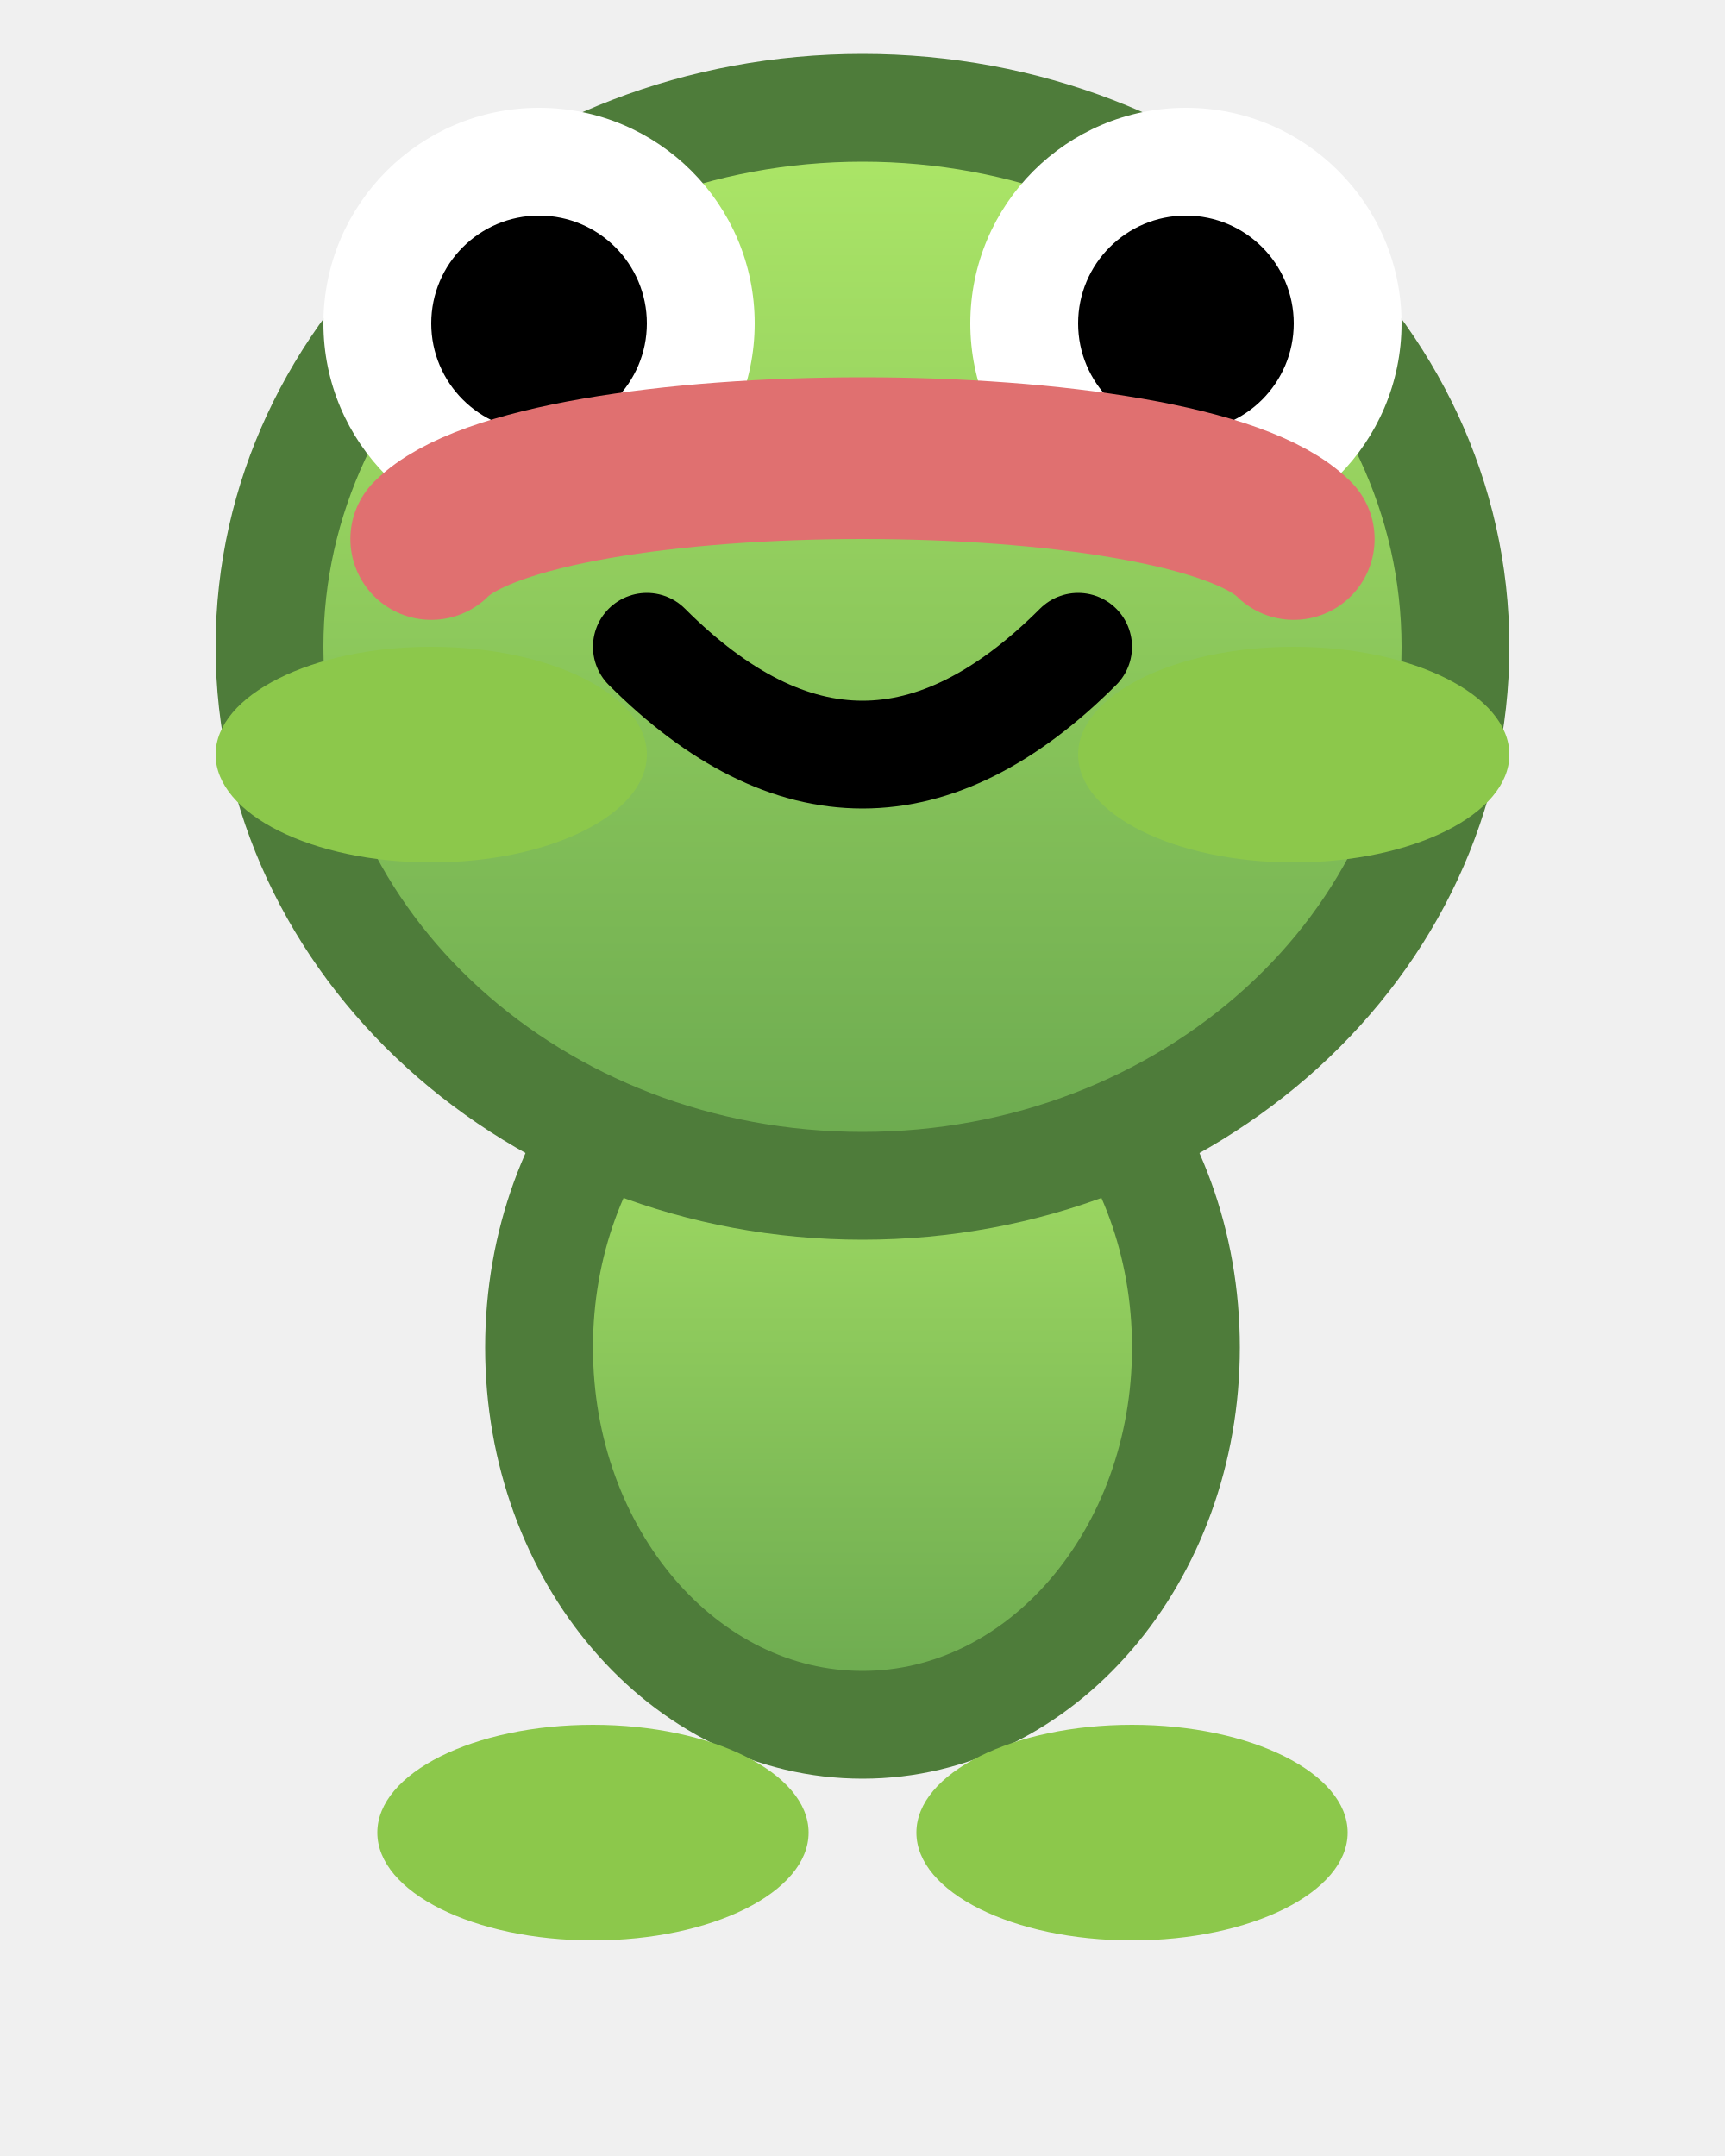
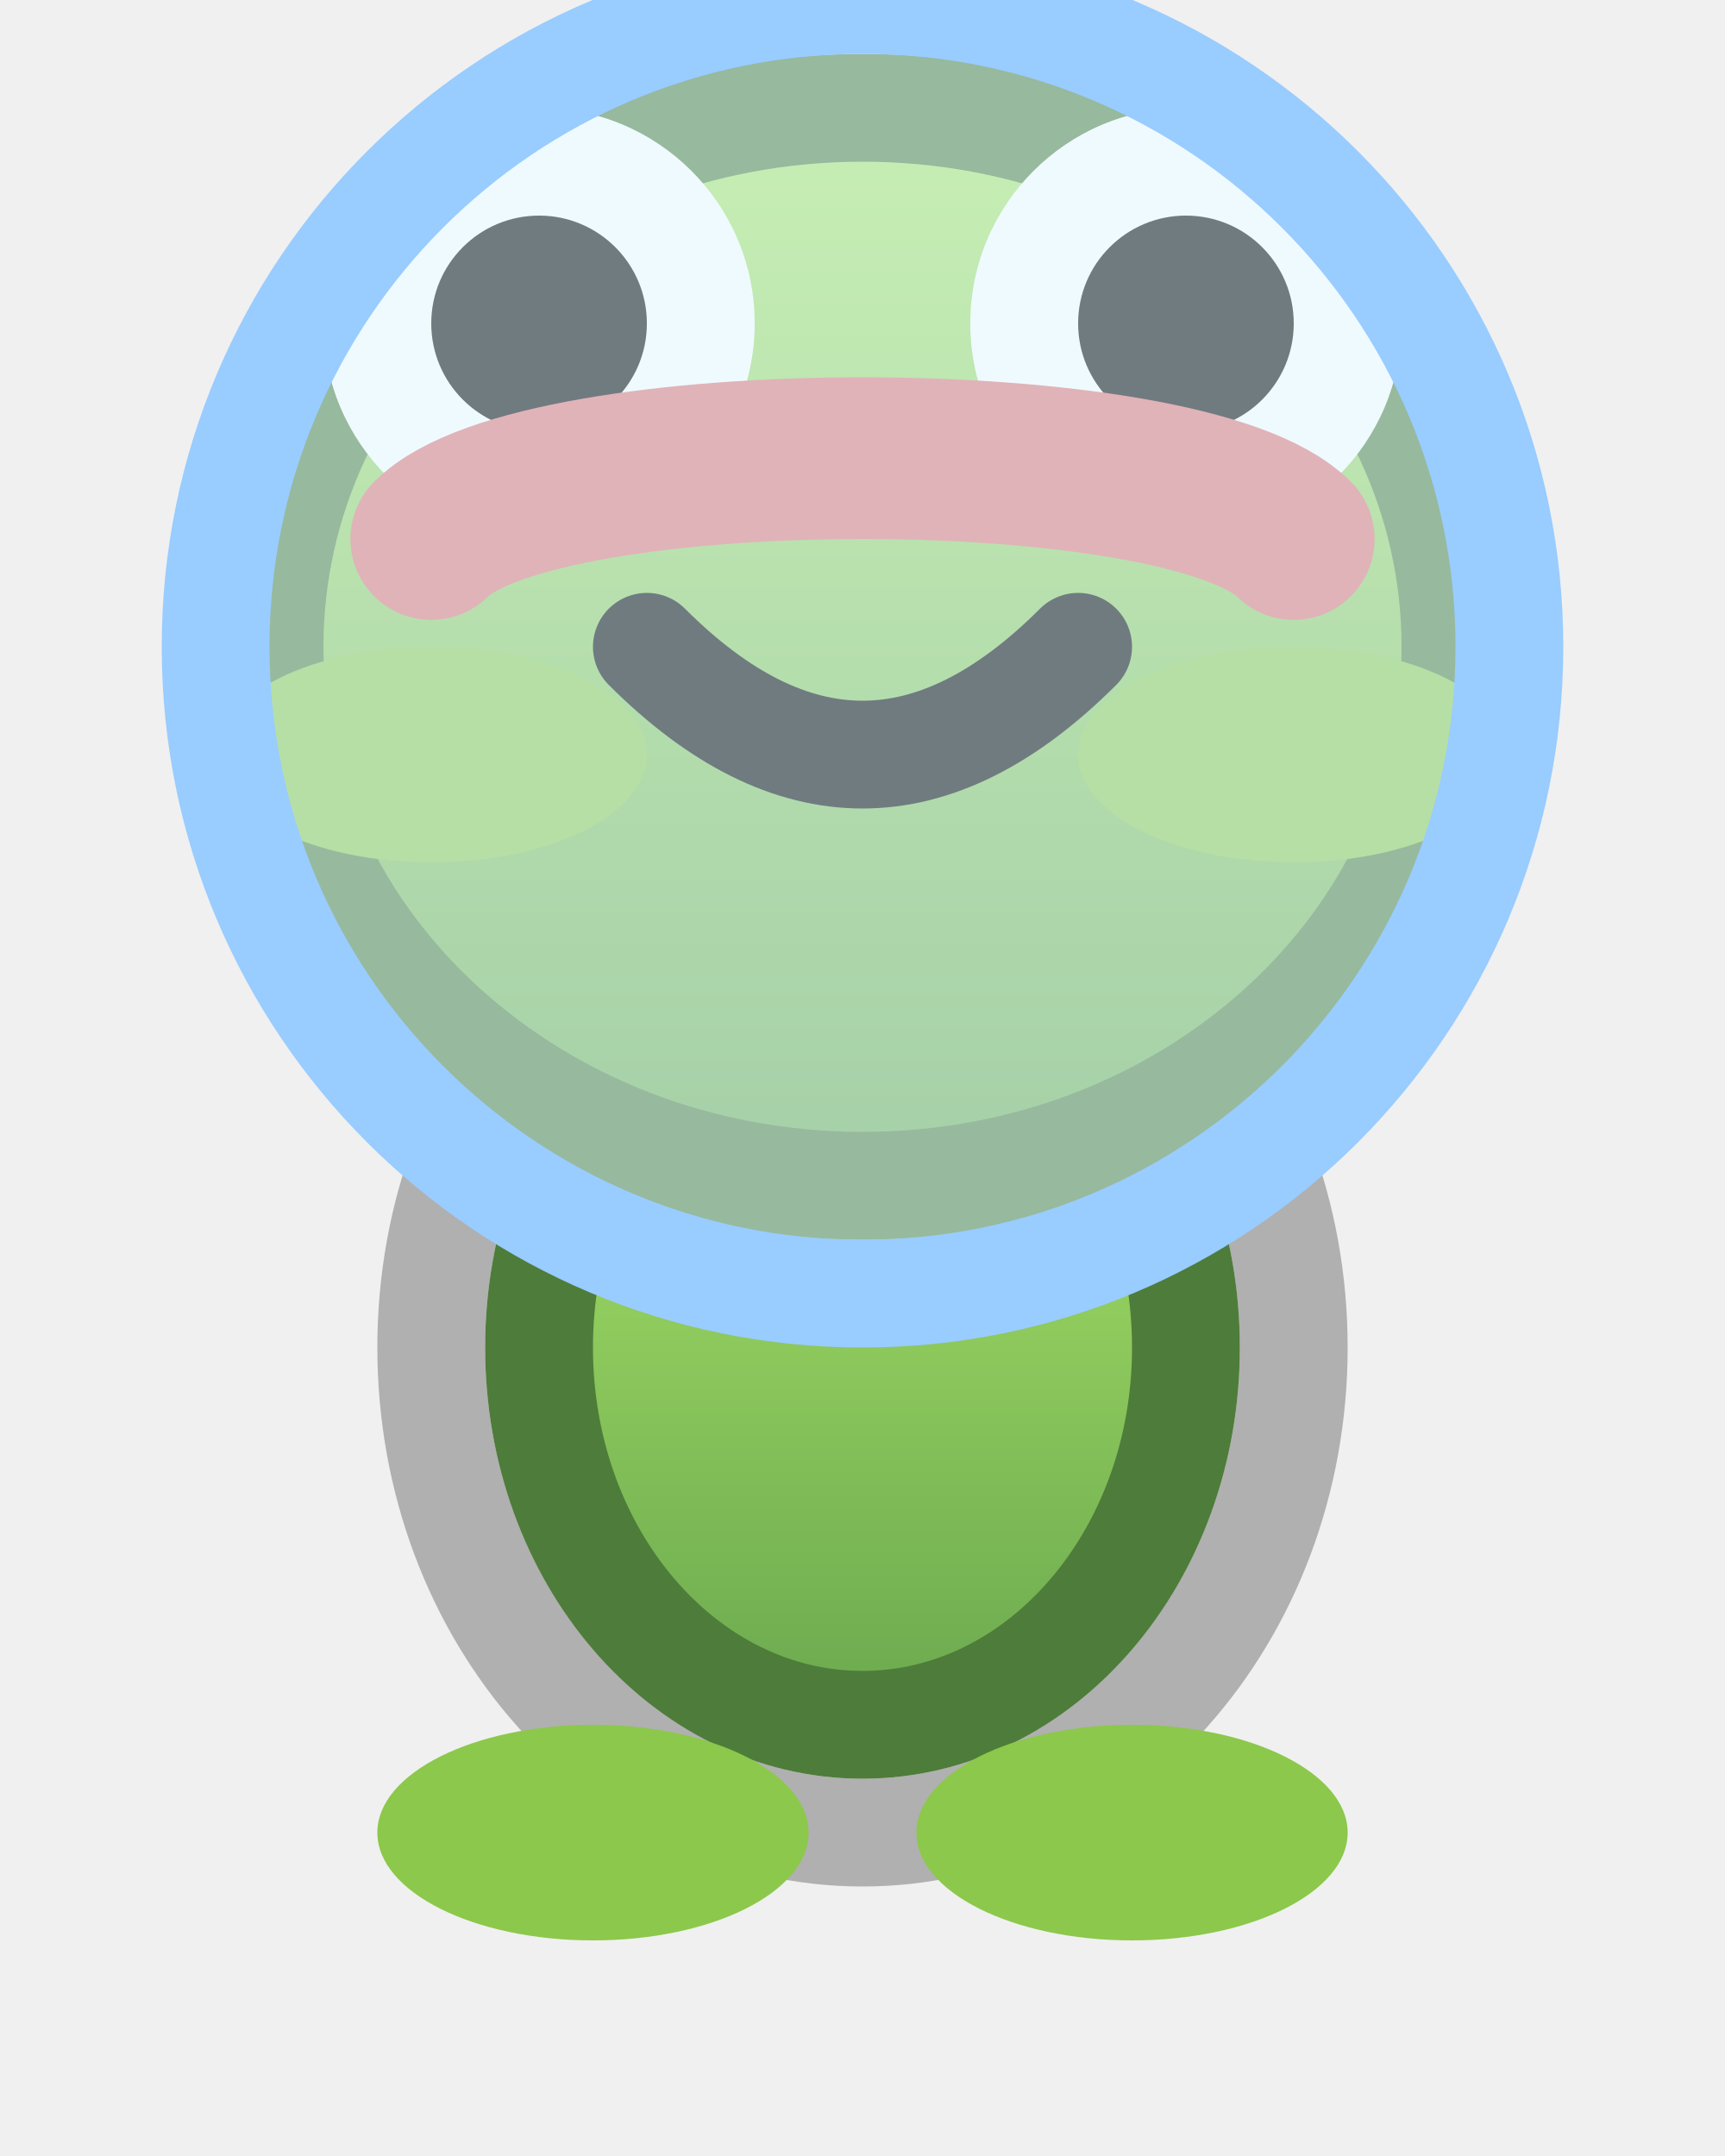
<svg xmlns="http://www.w3.org/2000/svg" width="32" height="40">
  <defs>
    <linearGradient id="frogBody" x1="0" y1="0" x2="0" y2="1">
      <stop offset="0%" stop-color="#aee868" />
      <stop offset="100%" stop-color="#6aa84f" />
    </linearGradient>
  </defs>
+   <ellipse cx="16" cy="25" rx="8" ry="9" fill="#e0e0e0" stroke="#b0b0b0" stroke-width="2" />
  <ellipse cx="16" cy="25" rx="6" ry="7" fill="url(#frogBody)" stroke="#4e7c3a" stroke-width="2" />
  <ellipse cx="11" cy="34" rx="4" ry="2" fill="#8cc84b" />
  <ellipse cx="21" cy="34" rx="4" ry="2" fill="#8cc84b" />
  <ellipse cx="16" cy="12" rx="11" ry="10" fill="url(#frogBody)" stroke="#4e7c3a" stroke-width="2" />
  <ellipse cx="8" cy="14" rx="4" ry="2" fill="#8cc84b" />
  <ellipse cx="24" cy="14" rx="4" ry="2" fill="#8cc84b" />
  <circle cx="10" cy="6" r="4" fill="#ffffff" />
  <circle cx="22" cy="6" r="4" fill="#ffffff" />
  <circle cx="10" cy="6" r="2" fill="#000000" />
  <circle cx="22" cy="6" r="2" fill="#000000" />
  <path d="M12 12 Q16 16 20 12" stroke="#000000" stroke-width="2" fill="none" stroke-linecap="round" />
  <path d="M8 10 C10 8, 22 8, 24 10" stroke="#e07070" stroke-width="3" fill="none" stroke-linecap="round" />
+   <circle cx="16" cy="12" r="12" fill="#e0f7ff" fill-opacity="0.5" stroke="#99ccff" stroke-width="2" />
</svg>
